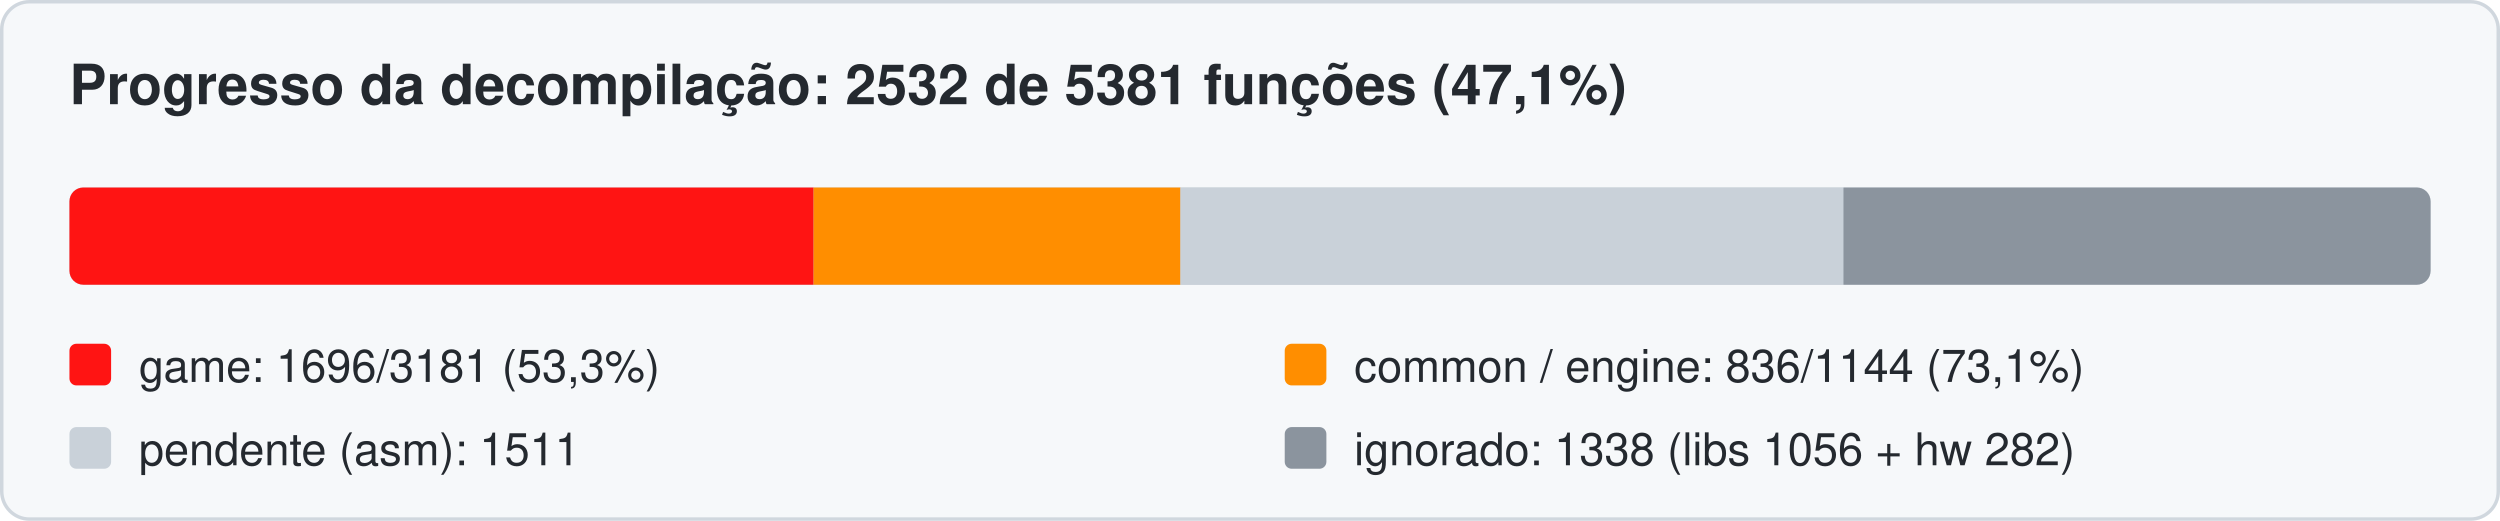
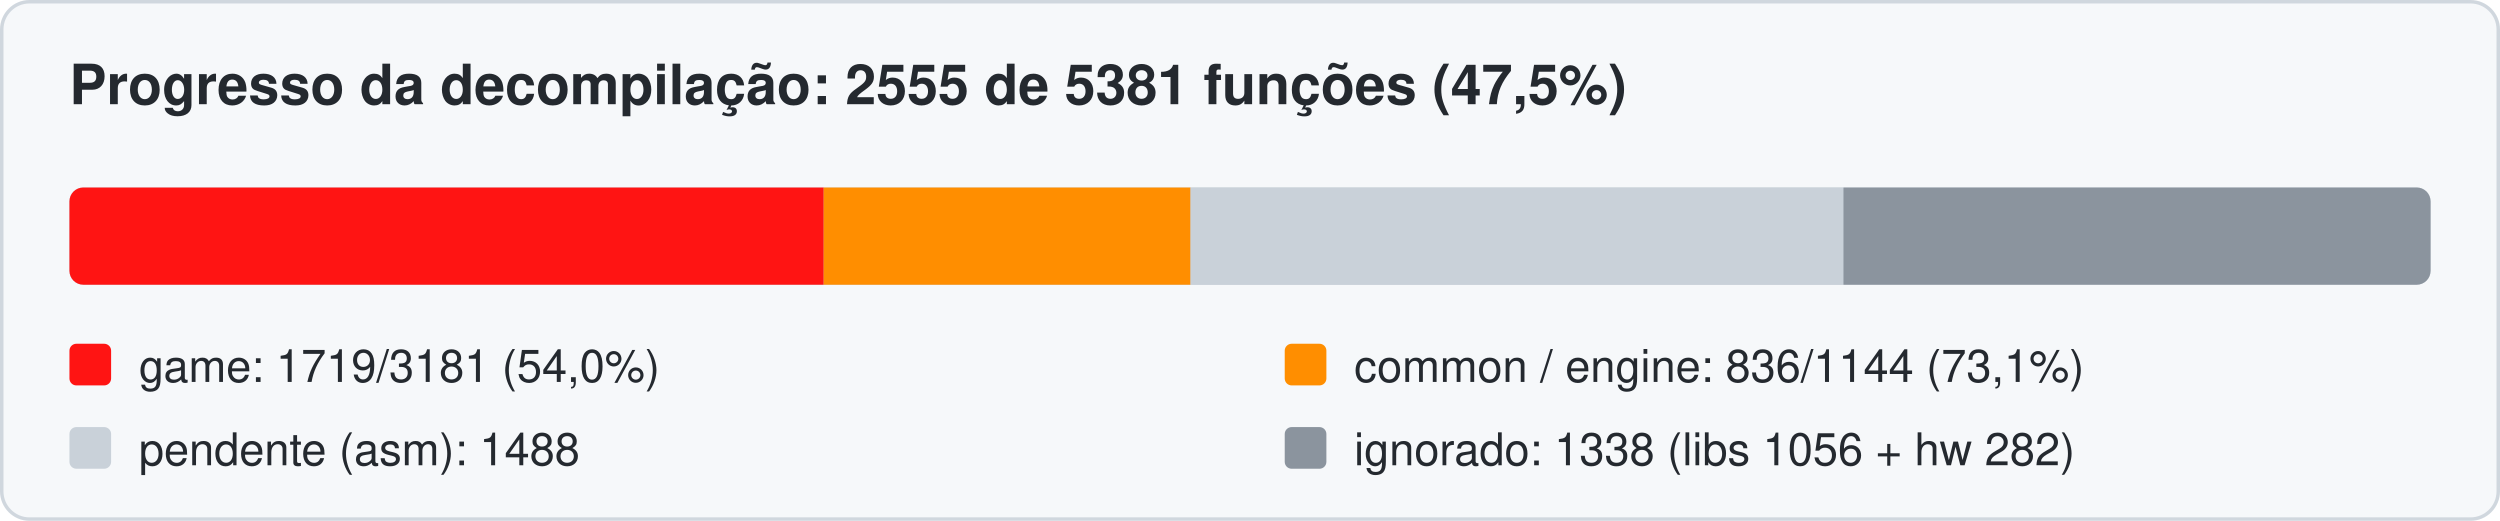
- <svg xmlns="http://www.w3.org/2000/svg" width="720" height="150" viewBox="0 0 720 150" role="img" aria-label="War of the Monsters: 2532 de 5381 funcoes decompiladas (47,1%), 1338 ignoradas">
+ <svg xmlns="http://www.w3.org/2000/svg" width="720" height="150" viewBox="0 0 720 150" role="img" aria-label="War of the Monsters: 2555 de 5381 funcoes decompiladas (47,5%), 1338 ignoradas">
  <rect x="0.5" y="0.5" width="719" height="149" rx="8" fill="#f6f8fa" stroke="#d0d7de" />
  <g font-family="-apple-system, 'Segoe UI', Helvetica, Arial, sans-serif">
-     <text x="20" y="30" font-size="16" font-weight="600" fill="#24292f">Progresso da decompilação: 2532 de 5381 funções (47,1%)</text>
+     <text x="20" y="30" font-size="16" font-weight="600" fill="#24292f">Progresso da decompilação: 2555 de 5381 funções (47,5%)</text>
    <rect x="20" y="54" width="680" height="28" rx="4" fill="#c9d1d9" />
    <clipPath id="r">
      <rect x="20" y="54" width="680" height="28" rx="4" />
    </clipPath>
    <g clip-path="url(#r)">
-       <rect x="20.00" y="54" width="214.32" height="28" fill="#ff1413" />
-       <rect x="234.32" y="54" width="105.65" height="28" fill="#ff8e00" />
-       <rect x="339.97" y="54" width="190.95" height="28" fill="#c9d1d9" />
+       <rect x="20.00" y="54" width="217.23" height="28" fill="#ff1413" />
+       <rect x="237.23" y="54" width="105.65" height="28" fill="#ff8e00" />
+       <rect x="342.88" y="54" width="188.04" height="28" fill="#c9d1d9" />
      <rect x="530.92" y="54" width="169.08" height="28" fill="#8b949e" />
    </g>
    <rect x="20" y="99" width="12" height="12" rx="2" fill="#ff1413" />
-     <text x="40" y="110" font-size="13" fill="#24292f">game: 1696/3181 (53,3%)</text>
+     <text x="40" y="110" font-size="13" fill="#24292f">game: 1719/3181 (54,0%)</text>
    <rect x="370" y="99" width="12" height="12" rx="2" fill="#ff8e00" />
    <text x="390" y="110" font-size="13" fill="#24292f">common / engine: 836/1144 (73,1%)</text>
    <rect x="20" y="123" width="12" height="12" rx="2" fill="#c9d1d9" />
-     <text x="40" y="134" font-size="13" fill="#24292f">pendente (asm): 1511</text>
+     <text x="40" y="134" font-size="13" fill="#24292f">pendente (asm): 1488</text>
    <rect x="370" y="123" width="12" height="12" rx="2" fill="#8b949e" />
    <text x="390" y="134" font-size="13" fill="#24292f">ignorado: 1338 (libs 1056 + hw 282)</text>
  </g>
</svg>
